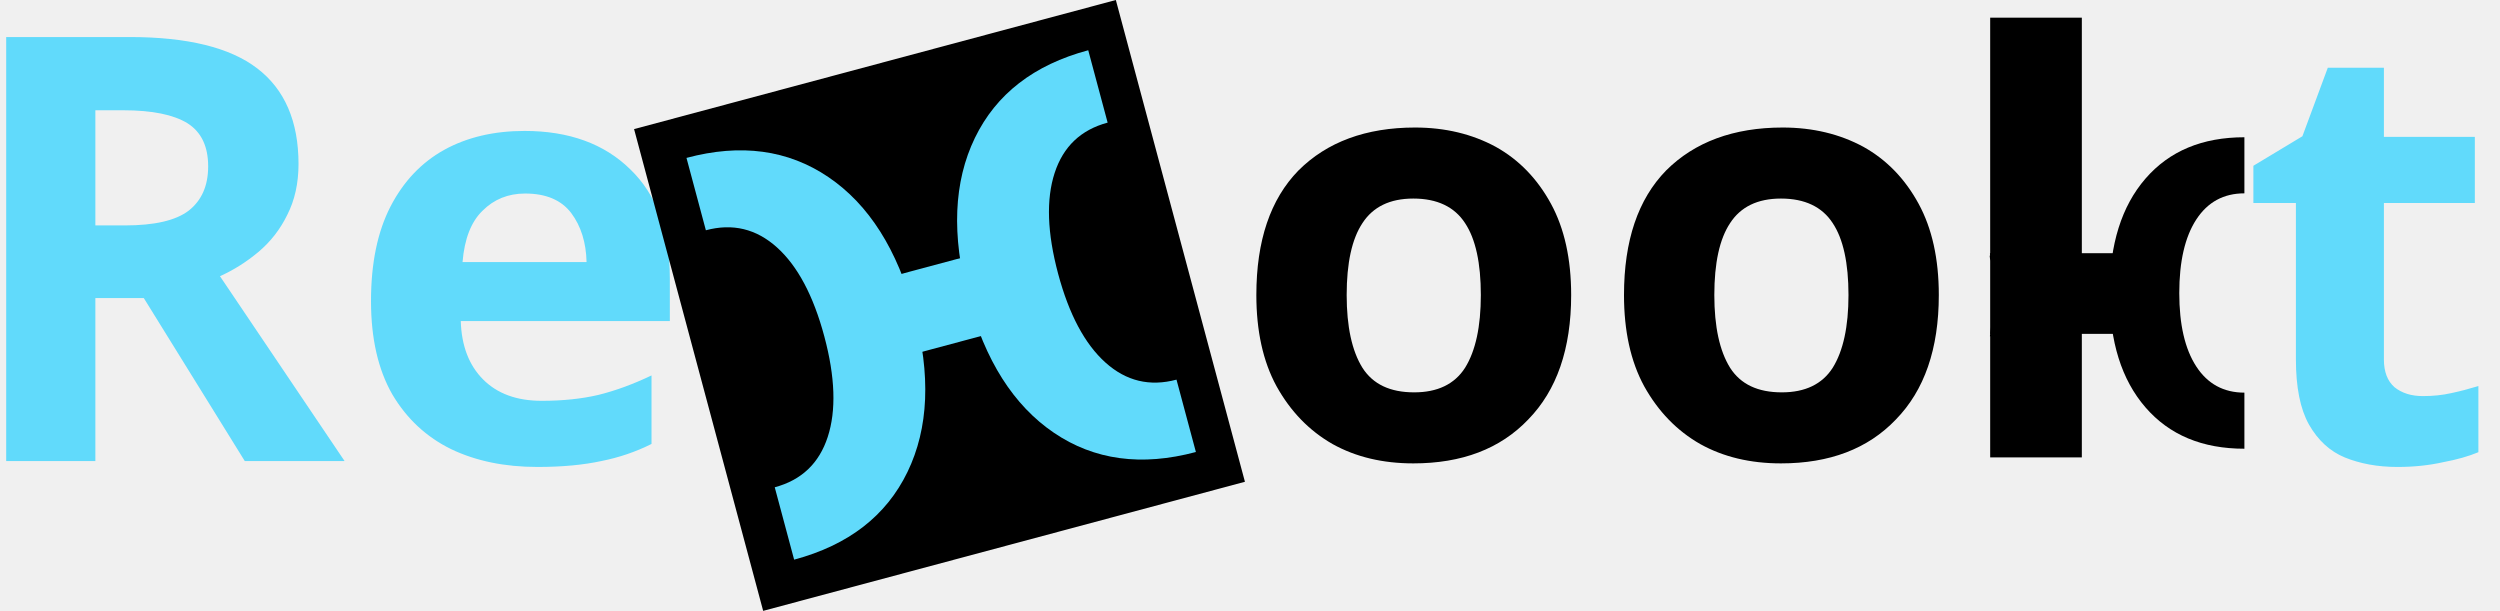
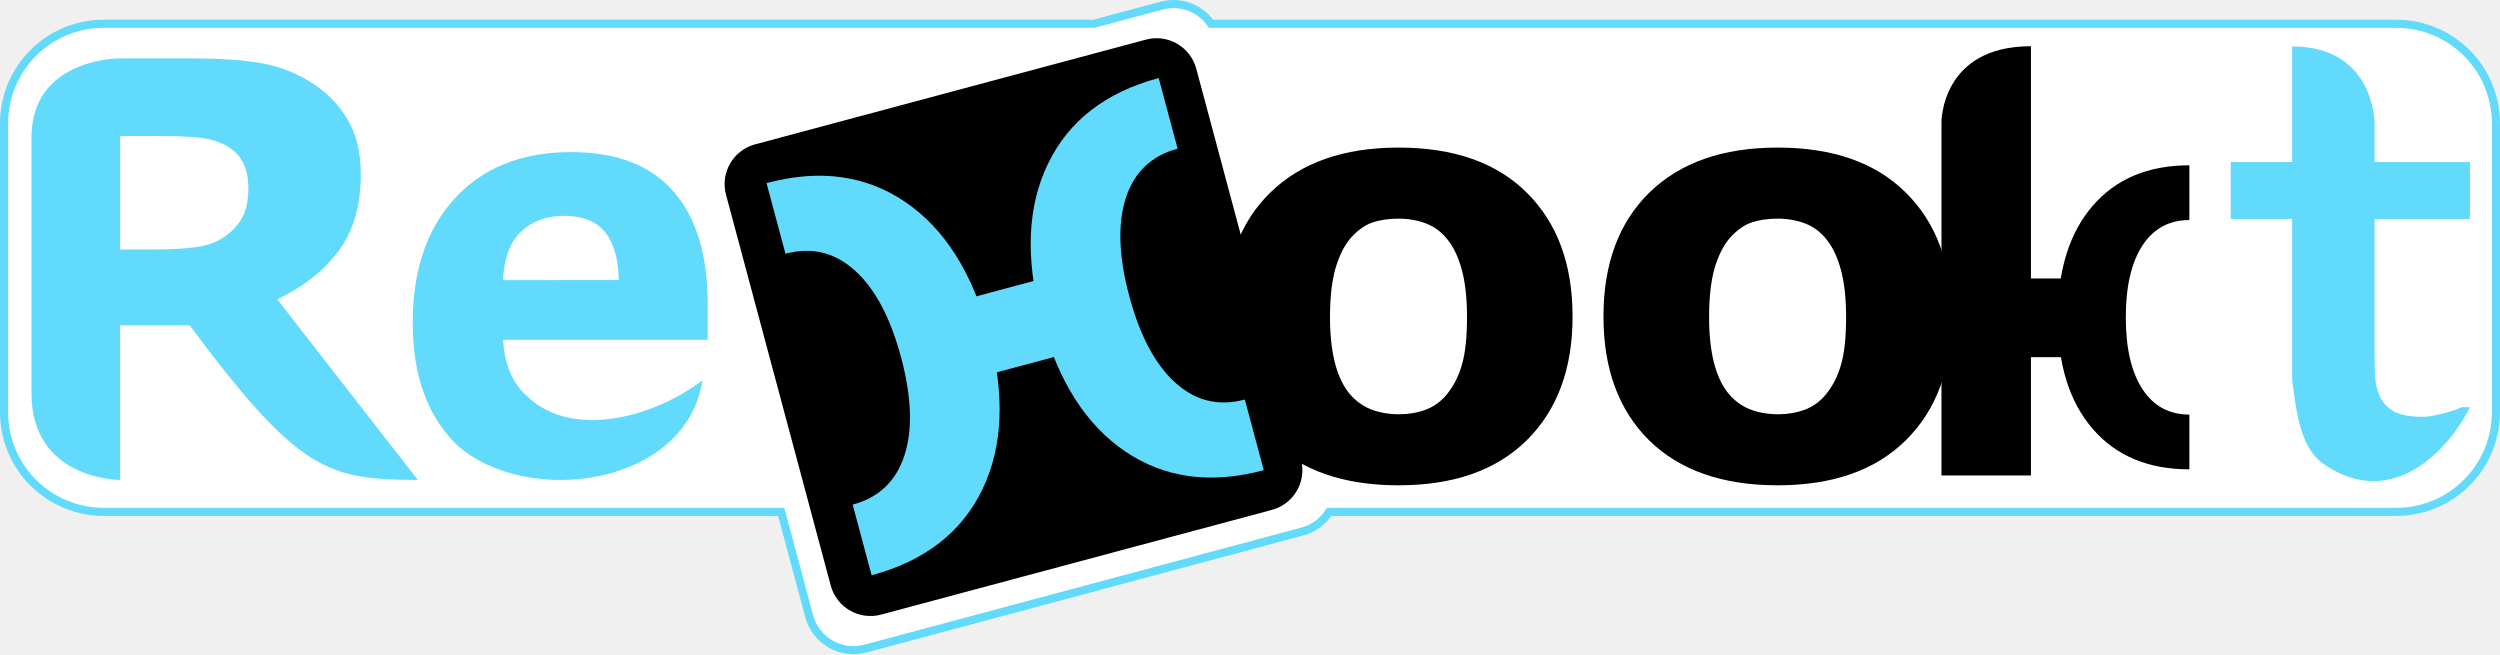
- <svg xmlns="http://www.w3.org/2000/svg" id="svg1043" version="1.1" viewBox="0 0 66.146 16.162" height="16.162mm" width="66.146mm">
+ <svg xmlns="http://www.w3.org/2000/svg" id="svg1043" version="1.1" viewBox="0 0 67.765 17.733" height="17.733mm" width="67.765mm">
  <defs id="defs1037" />
-   <g transform="translate(-130.4298,-154.0904)" id="layer1">
-     <text xml:space="preserve" style="font-style:normal;font-variant:normal;font-weight:bold;font-stretch:normal;font-size:15.715px;line-height:1.25;font-family:'Segoe UI';-inkscape-font-specification:'Segoe UI Bold';fill:#61dafb;fill-opacity:1;stroke:none;stroke-width:0.393" x="129.171" y="166.287" id="text835">
-       <tspan id="tspan833" x="129.171" y="166.287" style="font-style:normal;font-variant:normal;font-weight:bold;font-stretch:normal;font-family:'Segoe UI';-inkscape-font-specification:'Segoe UI Bold';fill:#61dafb;fill-opacity:1;stroke-width:0.393">Re          t</tspan>
-     </text>
-     <g id="g967" transform="matrix(1.484924,0,0,1.484924,57.65529,-59.38081)">
-       <text id="text839" y="151.908" x="70.925" style="font-style:normal;font-variant:normal;font-weight:bold;font-stretch:normal;font-size:10.583px;line-height:1.25;font-family:'Segoe UI';-inkscape-font-specification:'Segoe UI Bold';fill:#000000;fill-opacity:1;stroke:none;stroke-width:0.265" xml:space="preserve">
-         <tspan style="font-style:normal;font-variant:normal;font-weight:bold;font-stretch:normal;font-family:'Segoe UI';-inkscape-font-specification:'Segoe UI Bold';stroke-width:0.265" y="151.908" x="70.925" id="tspan837">oo</tspan>
-       </text>
-       <rect transform="rotate(-15)" y="156.691" x="20.449" height="8.887" width="8.887" id="rect933" style="fill:#000000;fill-opacity:1;stroke:none;stroke-width:0.132" />
-       <g style="fill:#61dafb;fill-opacity:1" transform="rotate(-15,42.84132,230.9605)" id="g931">
-         <path id="path845" style="font-style:normal;font-variant:normal;font-weight:bold;font-stretch:normal;font-size:10.583px;line-height:1.25;font-family:sans-serif;-inkscape-font-specification:'sans-serif Bold';fill:#61dafb;fill-opacity:1;stroke:none;stroke-width:0.229" d="m 82.455,161.621 c 1.002,0 1.787,-0.329 2.355,-0.986 0.568,-0.657 0.852,-1.563 0.852,-2.717 0,-1.158 -0.284,-2.065 -0.852,-2.722 -0.568,-0.657 -1.353,-0.986 -2.355,-0.986 v 1.335 c 0.493,-1e-5 0.874,0.207 1.144,0.622 0.27,0.415 0.405,0.998 0.405,1.751 0,0.749 -0.135,1.332 -0.405,1.746 -0.27,0.415 -0.651,0.622 -1.144,0.622 z" />
-         <path id="path872" style="font-style:normal;font-variant:normal;font-weight:bold;font-stretch:normal;font-size:10.583px;line-height:1.25;font-family:'Segoe UI';-inkscape-font-specification:'Segoe UI Bold';fill:#61dafb;fill-opacity:1;stroke:none;stroke-width:1" d="m 329.957,599.562 c -0.108,-0.835 -0.193,-1.689 -0.193,-2.607 0,-0.995 0.083,-1.925 0.211,-2.822 h -10.775 c 0.129,0.902 0.211,1.839 0.211,2.84 0,0.912 -0.086,1.76 -0.193,2.59 z" transform="scale(0.2645833)" />
-         <path d="m 89.866,161.621 c -1.002,0 -1.787,-0.329 -2.355,-0.986 -0.568,-0.657 -0.852,-1.563 -0.852,-2.717 0,-1.158 0.284,-2.065 0.852,-2.722 0.568,-0.657 1.353,-0.986 2.355,-0.986 v 1.335 c -0.493,-1e-5 -0.874,0.207 -1.144,0.622 -0.27,0.415 -0.405,0.998 -0.405,1.751 0,0.749 0.135,1.332 0.405,1.746 0.27,0.415 0.651,0.622 1.144,0.622 z" style="font-style:normal;font-variant:normal;font-weight:bold;font-stretch:normal;font-size:10.583px;line-height:1.25;font-family:sans-serif;-inkscape-font-specification:'sans-serif Bold';fill:#61dafb;fill-opacity:1;stroke:none;stroke-width:0.229" id="path1634" />
+   <g transform="translate(-132.0915,-153.2412)" id="layer1">
+     <path id="rect79" style="fill:#ffffff;fill-opacity:1;stroke:#61dafb;stroke-width:0.83;stroke-opacity:1" d="m 124.717,-3.49 c -0.313,0.019 -0.63,0.07 -0.945,0.154 l -6.926,1.855 H 15.42 C 9.752,-1.48 5.189,3.082 5.189,8.75 v 29.543 c 0,5.668 4.562,10.232 10.23,10.232 h 69.389 l 2.859,10.672 c 0.676,2.523 3.251,4.01 5.773,3.334 L 138.207,50.535 c 1.183,-0.317 2.125,-1.059 2.736,-2.01 h 109.303 c 5.668,0 10.232,-4.564 10.232,-10.232 V 8.75 c 0,-5.668 -4.564,-10.23 -10.232,-10.23 H 128.84 c -0.927,-1.326 -2.476,-2.11 -4.123,-2.01 z" transform="matrix(0.2645833,0,0,0.2645833,130.8283,154.2768)" />
+     <g aria-label="Re       t " id="text835" style="font-style:normal;font-variant:normal;font-weight:bold;font-stretch:normal;font-size:15.715px;line-height:1.25;font-family:'Segoe UI';-inkscape-font-specification:'Segoe UI Bold';letter-spacing:0.397px;fill:#61dafb;fill-opacity:1;stroke:none;stroke-width:0.393">
+       <path d="m 138.823,158.324 c 0,-0.286 -0.059,-0.532 -0.176,-0.737 -0.118,-0.205 -0.32,-0.366 -0.606,-0.483 -0.2,-0.082 -0.432,-0.13 -0.698,-0.146 -0.266,-0.021 -0.576,-0.031 -0.928,-0.031 h -1.067 v 3.077 h 0.905 c 0.471,0 0.865,-0.023 1.182,-0.069 0.317,-0.046 0.583,-0.151 0.798,-0.315 0.205,-0.159 0.353,-0.333 0.445,-0.522 0.097,-0.194 0.146,-0.453 0.146,-0.775 z m 4.596,7.927 c -2.429,-0.019 -3.205,-0.183 -6.185,-4.19 h -1.887 v 4.19 c 0,0 -2.402,0.004 -2.402,-2.349 v -6.939 c 0,-2.131 2.356,-2.138 2.356,-2.138 h 2.057 c 0.675,0 1.256,0.038 1.742,0.115 0.486,0.077 0.941,0.243 1.366,0.499 0.43,0.256 0.77,0.588 1.021,0.998 0.256,0.404 0.384,0.913 0.384,1.527 0,0.844 -0.197,1.532 -0.591,2.064 -0.389,0.532 -0.946,0.975 -1.673,1.328 z" style="font-style:normal;font-variant:normal;font-weight:bold;font-stretch:normal;font-family:'Segoe UI';-inkscape-font-specification:'Segoe UI Bold';fill:#61dafb;fill-opacity:1;stroke-width:0.393" id="path43" />
+       <path d="m 151.275,162.452 h -5.546 c 0.036,0.675 0.26,1.192 0.673,1.55 1.201,1.133 3.389,0.569 4.731,-0.453 v 0 0 c -0.452,2.894 -4.767,3.431 -6.643,1.765 -0.808,-0.778 -1.211,-1.885 -1.211,-3.323 0,-1.422 0.381,-2.548 1.144,-3.376 0.767,-0.834 1.817,-1.251 3.15,-1.251 1.229,0 2.154,0.356 2.773,1.067 0.619,0.706 0.929,1.724 0.929,3.054 z m -2.409,-1.619 c -0.013,-0.578 -0.139,-1.013 -0.377,-1.304 -0.238,-0.292 -0.608,-0.437 -1.11,-0.437 -0.467,0 -0.85,0.138 -1.151,0.414 -0.301,0.276 -0.469,0.719 -0.505,1.328 z" style="font-style:normal;font-variant:normal;font-weight:bold;font-stretch:normal;font-family:'Segoe UI';-inkscape-font-specification:'Segoe UI Bold';fill:#61dafb;fill-opacity:1;stroke-width:0.368" id="path45" />
+       <path d="m 199.043,164.279 c -0.66,1.302 -2.223,2.817 -4.037,1.489 -0.522,-0.435 -0.656,-1.187 -0.783,-2.233 v -4.359 h -1.665 v -1.542 h 1.665 v -3.133 c 2.223,-0.006 2.233,2.063 2.233,2.063 v 1.07 h 2.586 v 1.542 h -2.586 v 3.384 c 0,0.302 0.003,0.565 0.008,0.79 0.005,0.225 0.046,0.427 0.123,0.606 0.072,0.179 0.197,0.322 0.376,0.43 0.184,0.102 0.45,0.153 0.798,0.153 0.143,0 0.33,-0.031 0.56,-0.092 0.235,-0.061 0.399,-0.118 0.491,-0.169 z" style="font-style:normal;font-variant:normal;font-weight:bold;font-stretch:normal;font-family:'Segoe UI';-inkscape-font-specification:'Segoe UI Bold';fill:#61dafb;fill-opacity:1;stroke-width:0.393" id="path47" />
+     </g>
+     <g id="g41" transform="translate(1.623419)">
+       <g id="g967" transform="matrix(1.484924,0,0,1.484924,57.6622,-59.44452)">
+         <g aria-label="oo" id="text839" style="font-style:normal;font-variant:normal;font-weight:bold;font-stretch:normal;font-size:10.583px;line-height:1.25;font-family:'Segoe UI';-inkscape-font-specification:'Segoe UI Bold';fill:#000000;fill-opacity:1;stroke:none;stroke-width:0.265">
+           <path d="m 77.736,149.009 q 0,1.431 -0.837,2.258 -0.832,0.822 -2.341,0.822 -1.509,0 -2.346,-0.822 -0.832,-0.827 -0.832,-2.258 0,-1.442 0.837,-2.263 0.842,-0.822 2.341,-0.822 1.519,0 2.346,0.827 0.832,0.827 0.832,2.258 z m -2.289,1.411 q 0.181,-0.222 0.269,-0.532 0.093,-0.315 0.093,-0.868 0,-0.512 -0.093,-0.858 -0.093,-0.346 -0.258,-0.553 -0.165,-0.212 -0.398,-0.3 -0.233,-0.088 -0.501,-0.088 -0.269,0 -0.481,0.072 -0.207,0.072 -0.398,0.289 -0.171,0.202 -0.274,0.553 -0.098,0.351 -0.098,0.884 0,0.475 0.088,0.827 0.088,0.346 0.258,0.558 0.165,0.202 0.393,0.295 0.233,0.093 0.527,0.093 0.253,0 0.481,-0.083 0.233,-0.088 0.393,-0.289 z" style="font-style:normal;font-variant:normal;font-weight:bold;font-stretch:normal;font-family:'Segoe UI';-inkscape-font-specification:'Segoe UI Bold';stroke-width:0.265" id="path50" />
+           <path d="m 84.656,149.009 q 0,1.431 -0.837,2.258 -0.832,0.822 -2.341,0.822 -1.509,0 -2.346,-0.822 -0.832,-0.827 -0.832,-2.258 0,-1.442 0.837,-2.263 0.842,-0.822 2.341,-0.822 1.519,0 2.346,0.827 0.832,0.827 0.832,2.258 z m -2.289,1.411 q 0.181,-0.222 0.269,-0.532 0.093,-0.315 0.093,-0.868 0,-0.512 -0.093,-0.858 -0.093,-0.346 -0.258,-0.553 -0.165,-0.212 -0.398,-0.3 -0.233,-0.088 -0.501,-0.088 -0.269,0 -0.481,0.072 -0.207,0.072 -0.398,0.289 -0.171,0.202 -0.274,0.553 -0.098,0.351 -0.098,0.884 0,0.475 0.088,0.827 0.088,0.346 0.258,0.558 0.165,0.202 0.393,0.295 0.233,0.093 0.527,0.093 0.253,0 0.481,-0.083 0.233,-0.088 0.393,-0.289 z" style="font-style:normal;font-variant:normal;font-weight:bold;font-stretch:normal;font-family:'Segoe UI';-inkscape-font-specification:'Segoe UI Bold';stroke-width:0.265" id="path52" />
+         </g>
+         <rect transform="rotate(-15)" y="157.152" x="22.17" height="8.887" width="8.887" id="rect933" style="fill:#000000;fill-opacity:1;stroke:none;stroke-width:0.132" ry="0.751" />
+         <g style="fill:#61dafb;fill-opacity:1" transform="rotate(-15,43.73222,224.1935)" id="g931">
+           <path id="path845" style="font-style:normal;font-variant:normal;font-weight:bold;font-stretch:normal;font-size:10.583px;line-height:1.25;font-family:sans-serif;-inkscape-font-specification:'sans-serif Bold';fill:#61dafb;fill-opacity:1;stroke:none;stroke-width:0.229" d="m 82.455,161.621 c 1.002,0 1.787,-0.329 2.355,-0.986 0.568,-0.657 0.852,-1.563 0.852,-2.717 0,-1.158 -0.284,-2.065 -0.852,-2.722 -0.568,-0.657 -1.353,-0.986 -2.355,-0.986 v 1.335 c 0.493,-1e-5 0.874,0.207 1.144,0.622 0.27,0.415 0.405,0.998 0.405,1.751 0,0.749 -0.135,1.332 -0.405,1.746 -0.27,0.415 -0.651,0.622 -1.144,0.622 z" />
+           <path id="path872" style="font-style:normal;font-variant:normal;font-weight:bold;font-stretch:normal;font-size:10.583px;line-height:1.25;font-family:'Segoe UI';-inkscape-font-specification:'Segoe UI Bold';fill:#61dafb;fill-opacity:1;stroke:none;stroke-width:1" d="m 329.957,599.562 c -0.108,-0.835 -0.193,-1.689 -0.193,-2.607 0,-0.995 0.083,-1.925 0.211,-2.822 h -10.775 c 0.129,0.902 0.211,1.839 0.211,2.84 0,0.912 -0.086,1.76 -0.193,2.59 z" transform="scale(0.2645833)" />
+           <path d="m 89.866,161.621 c -1.002,0 -1.787,-0.329 -2.355,-0.986 -0.568,-0.657 -0.852,-1.563 -0.852,-2.717 0,-1.158 0.284,-2.065 0.852,-2.722 0.568,-0.657 1.353,-0.986 2.355,-0.986 v 1.335 c -0.493,-1e-5 -0.874,0.207 -1.144,0.622 -0.27,0.415 -0.405,0.998 -0.405,1.751 0,0.749 0.135,1.332 0.405,1.746 0.27,0.415 0.651,0.622 1.144,0.622 z" style="font-style:normal;font-variant:normal;font-weight:bold;font-stretch:normal;font-size:10.583px;line-height:1.25;font-family:sans-serif;-inkscape-font-specification:'sans-serif Bold';fill:#61dafb;fill-opacity:1;stroke:none;stroke-width:0.229" id="path1634" />
+         </g>
+         <path d="m 84.47,145.455 v 2.859 h -0.009 c 0.004,0.027 0.006,0.056 0.009,0.083 v 1.311 c -0.002,0.014 -0.003,0.029 -0.005,0.043 h 0.005 v 2.158 h 1.633 v -2.158 -1.437 -4.24 c -1.64,-10e-4 -1.633,1.382 -1.633,1.382 z" style="font-style:normal;font-variant:normal;font-weight:bold;font-stretch:normal;font-size:10.583px;line-height:1.25;font-family:sans-serif;-inkscape-font-specification:'sans-serif Bold';fill:#000000;fill-opacity:1;stroke:none;stroke-width:0.187" id="path895" />
      </g>
-       <path d="m 84.47,144.074 v 4.24 h -0.009 c 0.004,0.027 0.006,0.056 0.009,0.083 v 1.311 c -0.002,0.014 -0.003,0.029 -0.005,0.043 h 0.005 v 2.158 h 1.633 v -2.158 -1.437 -4.24 z" style="font-style:normal;font-variant:normal;font-weight:bold;font-stretch:normal;font-size:10.583px;line-height:1.25;font-family:sans-serif;-inkscape-font-specification:'sans-serif Bold';fill:#000000;fill-opacity:1;stroke:none;stroke-width:0.187" id="path895" />
+       <path d="m 189.813,165.963 c -1.115,0 -1.988,-0.365 -2.619,-1.096 -0.632,-0.731 -0.947,-1.738 -0.947,-3.022 0,-1.288 0.316,-2.297 0.947,-3.027 0.632,-0.731 1.505,-1.096 2.619,-1.096 v 1.484 c -0.548,-2e-5 -0.972,0.231 -1.273,0.692 -0.3,0.461 -0.45,1.11 -0.45,1.947 0,0.834 0.15,1.481 0.45,1.942 0.3,0.461 0.725,0.692 1.273,0.692 z" style="font-style:normal;font-variant:normal;font-weight:bold;font-stretch:normal;font-size:10.583px;line-height:1.25;font-family:sans-serif;-inkscape-font-specification:'sans-serif Bold';fill:#000000;fill-opacity:1;stroke:none;stroke-width:0.255" id="path1634-3" />
+       <path d="m 187.307,162.923 c -0.043,-0.328 -0.076,-0.664 -0.076,-1.024 0,-0.391 0.033,-0.756 0.083,-1.109 h -4.234 c 0.051,0.354 0.083,0.722 0.083,1.116 0,0.358 -0.034,0.691 -0.076,1.018 z" style="font-style:normal;font-variant:normal;font-weight:bold;font-stretch:normal;font-size:10.583px;line-height:1.25;font-family:'Segoe UI';-inkscape-font-specification:'Segoe UI Bold';fill:#000000;fill-opacity:1;stroke:none;stroke-width:0.393" id="path872-9" />
    </g>
-     <path d="m 189.813,165.963 c -1.115,0 -1.988,-0.365 -2.619,-1.096 -0.632,-0.731 -0.947,-1.738 -0.947,-3.022 0,-1.288 0.316,-2.297 0.947,-3.027 0.632,-0.731 1.505,-1.096 2.619,-1.096 v 1.484 c -0.548,-2e-5 -0.972,0.231 -1.273,0.692 -0.3,0.461 -0.45,1.11 -0.45,1.947 0,0.834 0.15,1.481 0.45,1.942 0.3,0.461 0.725,0.692 1.273,0.692 z" style="font-style:normal;font-variant:normal;font-weight:bold;font-stretch:normal;font-size:10.583px;line-height:1.25;font-family:sans-serif;-inkscape-font-specification:'sans-serif Bold';fill:#000000;fill-opacity:1;stroke:none;stroke-width:0.255" id="path1634-3" />
-     <path d="m 187.307,162.923 c -0.043,-0.328 -0.076,-0.664 -0.076,-1.024 0,-0.391 0.033,-0.756 0.083,-1.109 h -4.234 c 0.051,0.354 0.083,0.722 0.083,1.116 0,0.358 -0.034,0.691 -0.076,1.018 z" style="font-style:normal;font-variant:normal;font-weight:bold;font-stretch:normal;font-size:10.583px;line-height:1.25;font-family:'Segoe UI';-inkscape-font-specification:'Segoe UI Bold';fill:#000000;fill-opacity:1;stroke:none;stroke-width:0.393" id="path872-9" />
  </g>
</svg>
